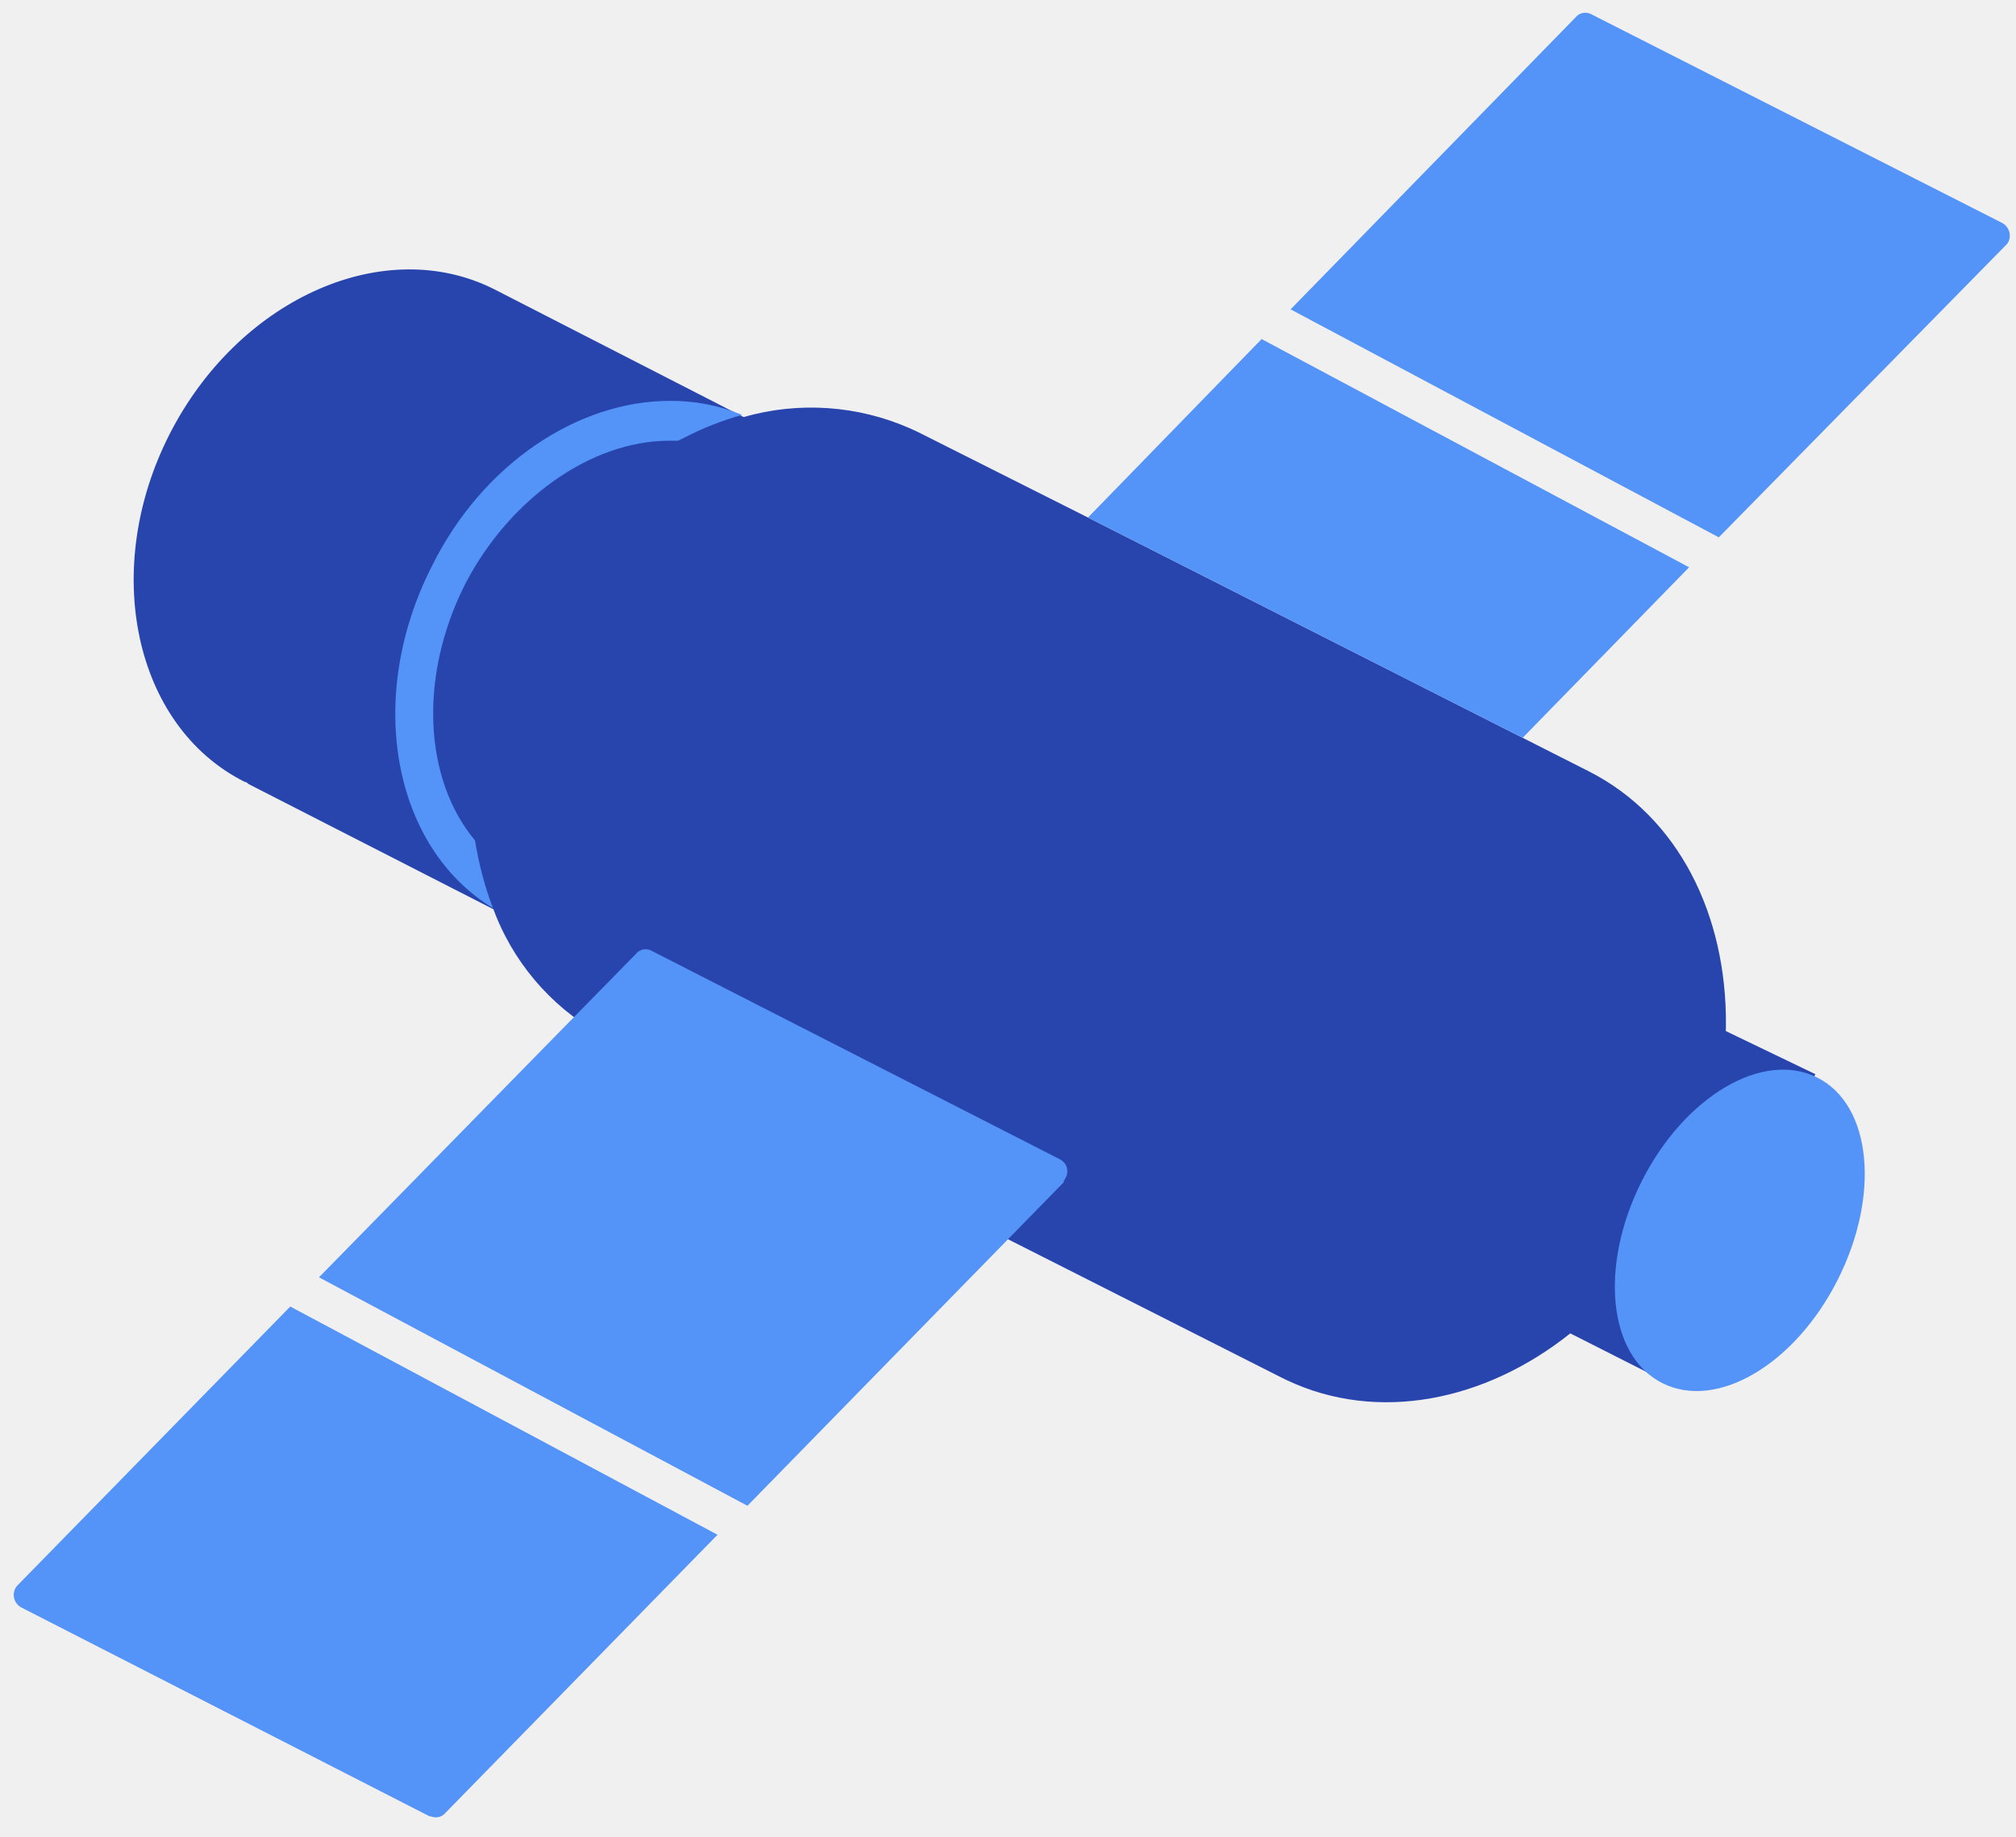
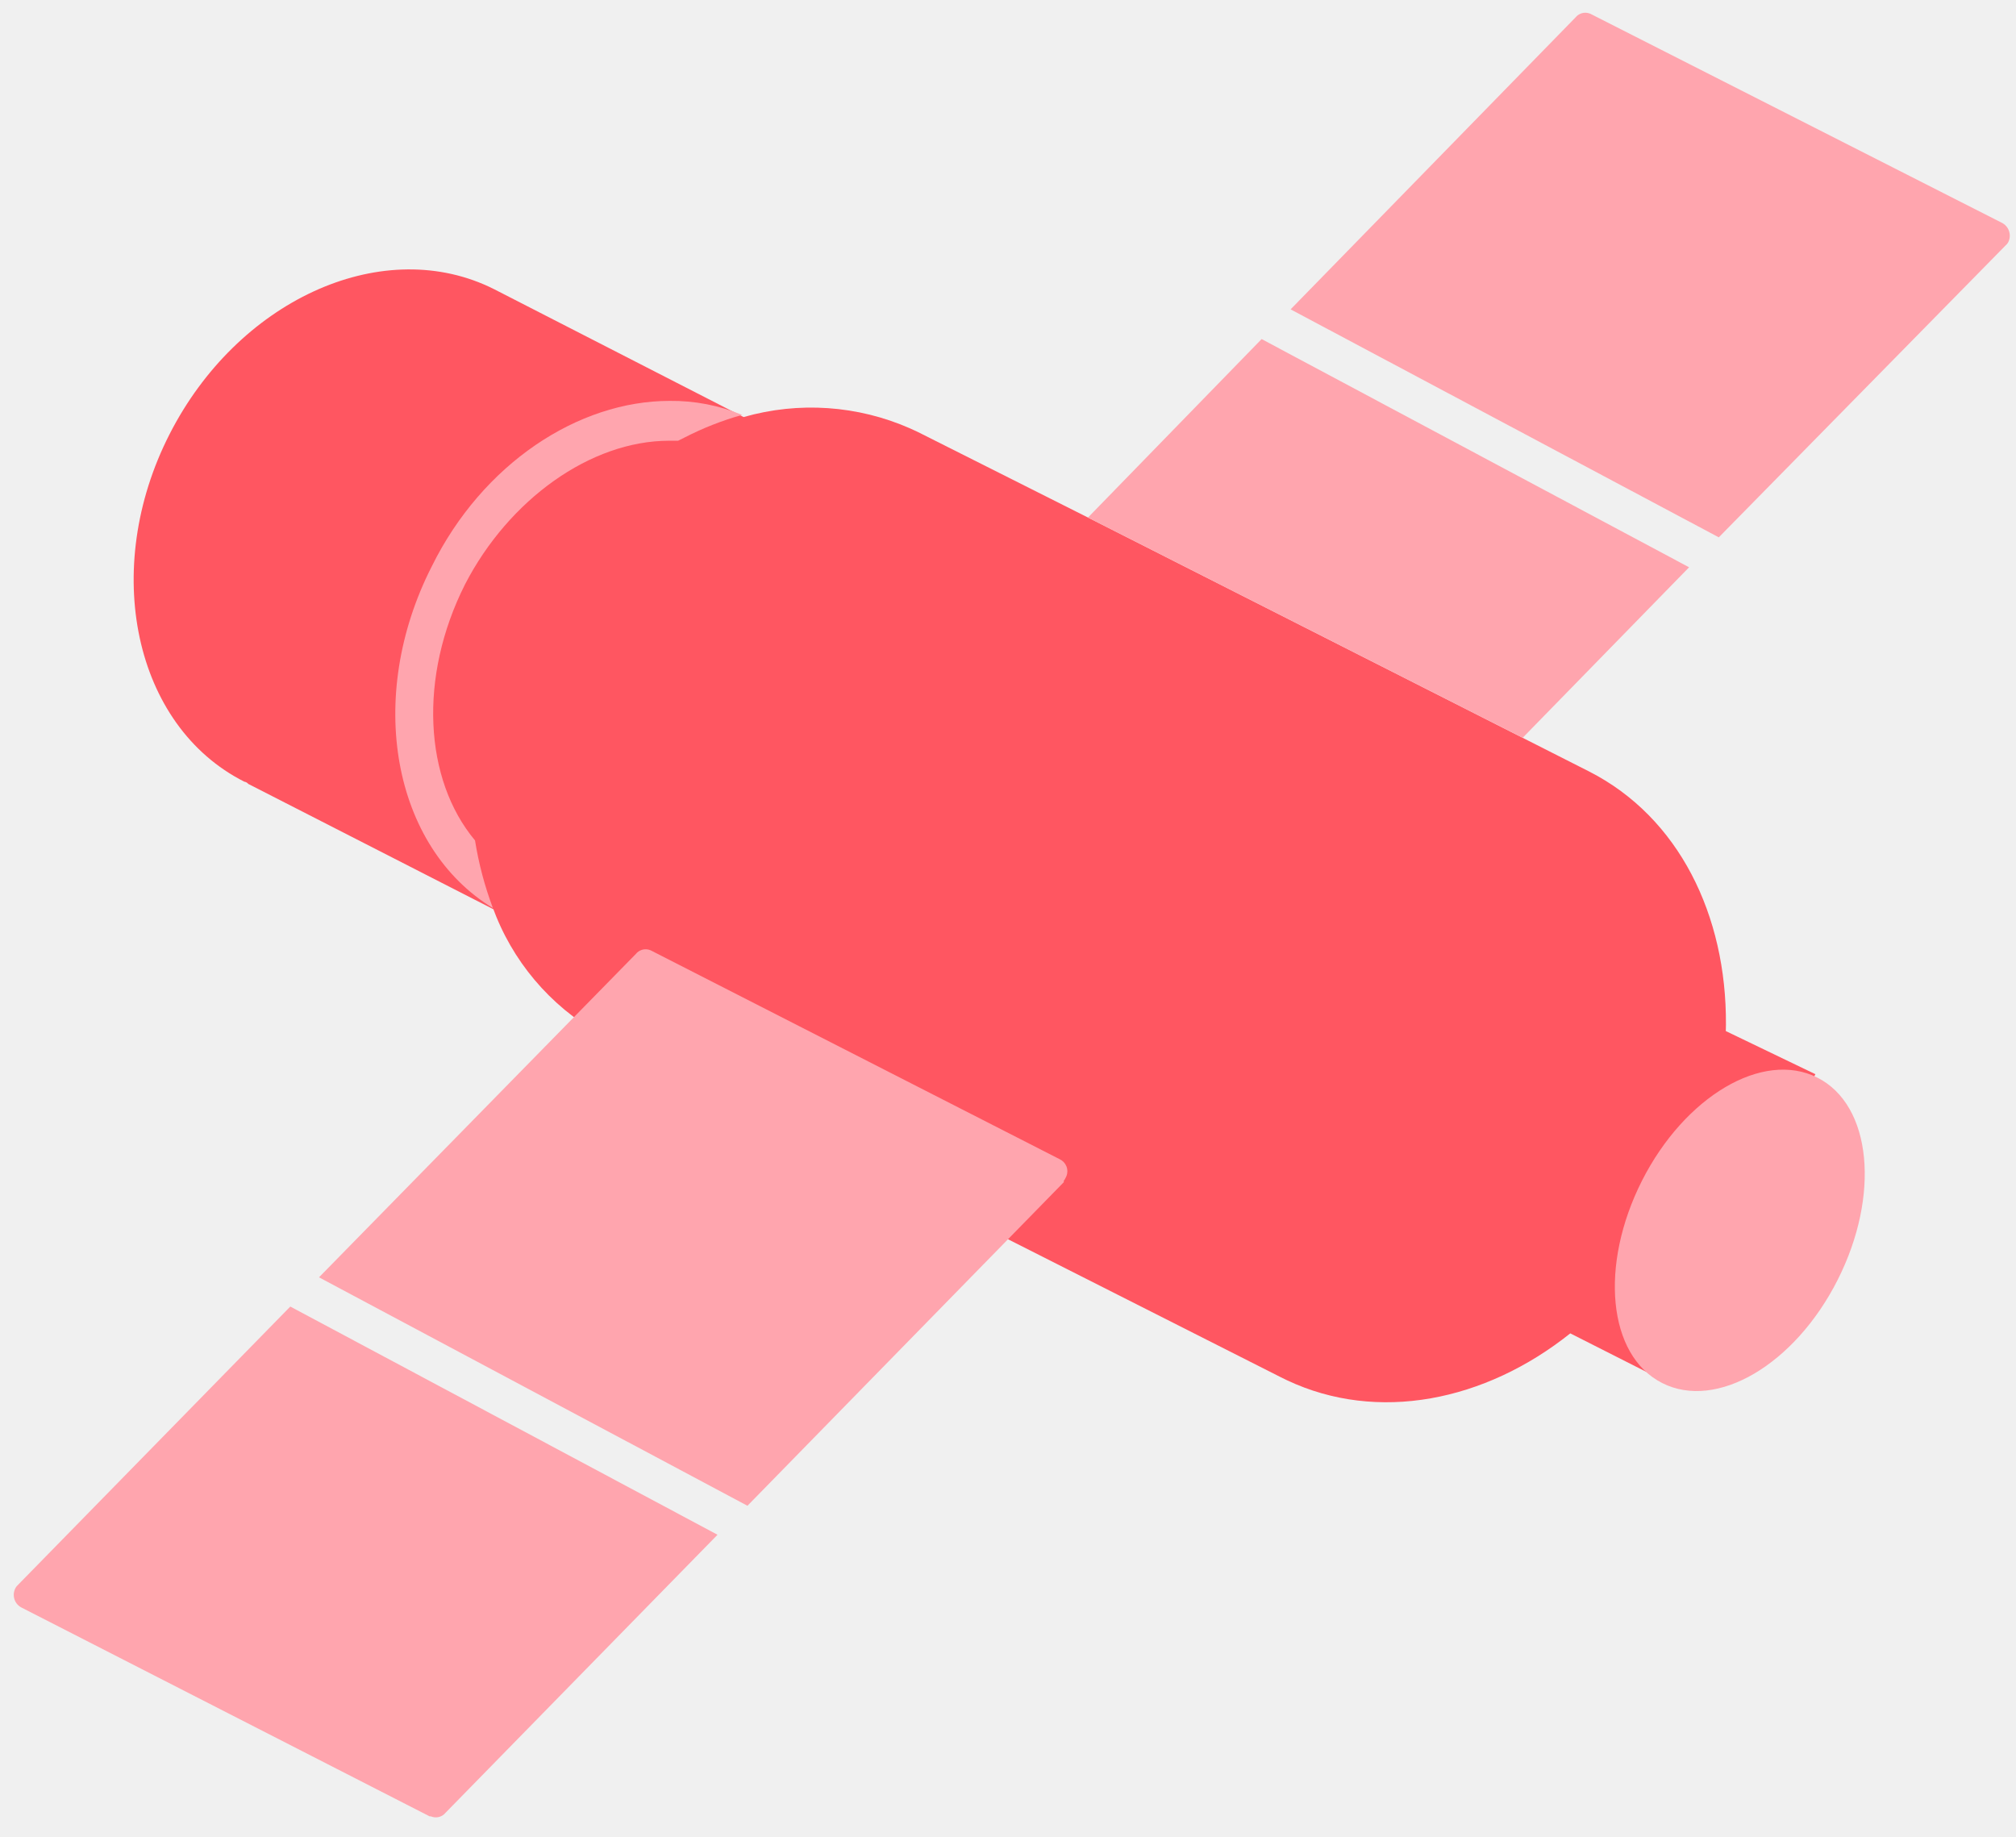
- <svg xmlns="http://www.w3.org/2000/svg" width="101" height="92">
-   <path fill="#2845AE" d="M8.494 21.754c3.39-6.65 10.486-9.942 15.99-7.397l.283.137 12.487 6.4a12.293 12.293 0 0 1 8.344.57l.391.18 8.518 4.284 25.118 12.728c4.488 2.291 6.878 7.2 6.843 12.677l-.006.322 4.488 2.161-7.744 15.281L78.67 66.8c-4.273 3.41-9.652 4.485-14.18 2.355l-.339-.166L30.66 52.05a.181.181 0 0 1-.146 0 11.942 11.942 0 0 1-5.653-6.133l-.142-.365-12.28-6.279a.325.325 0 0 0-.154-.102l-.04-.007c-5.542-2.795-7.2-10.647-3.75-17.41Z" />
-   <path fill="#5493F7" d="m14.544 65.456 21.403 11.433-13.624 13.926a.63.63 0 0 1-.738.182h-.06L1.065 80.53a.714.714 0 0 1-.23-1.062l13.709-14.013Zm17.953-17.88.099.033L53.09 58.075a.665.665 0 0 1 .34.843l-.05.1a.423.423 0 0 1-.084.134v.073l-15.85 16.212-21.464-11.445L31.857 47.79a.63.63 0 0 1 .64-.215Zm58.55 6.41c2.734 1.379 3.157 5.904 1.016 10.139-2.142 4.234-6.05 6.545-8.784 5.166-2.735-1.38-3.158-5.904-1.017-10.14 2.142-4.222 6.05-6.545 8.784-5.165ZM33.55 20.084a9.22 9.22 0 0 1 3.63.702c-1 .28-1.968.661-2.892 1.137l-.314.157h-.448c-3.944 0-8.034 2.952-10.224 7.187-2.347 4.646-2.056 9.788.496 12.837a17.39 17.39 0 0 0 .896 3.388c-5.021-3.049-6.413-10.538-3.061-17.12 2.54-5.142 7.332-8.288 11.917-8.288Zm29.655-3.098L84.622 28.42l-8.337 8.542-21.778-11.034 8.7-8.942ZM79.574.656l.1.033 20.604 10.466a.723.723 0 0 1 .35.943.508.508 0 0 1-.072.119L86.11 26.92 64.658 15.498 78.935.87a.63.63 0 0 1 .539-.23l.1.016Z" />
+ <svg xmlns="http://www.w3.org/2000/svg" width="101" height="92" viewBox="0 0 101 92" fill="none">
+   <g clip-path="url(#clip0_1_2)">
+     <path d="M8.494 21.754C11.884 15.104 18.98 11.812 24.484 14.357L24.767 14.494L37.254 20.894C40.017 20.103 42.969 20.305 45.598 21.464L45.989 21.644L54.507 25.928L79.625 38.656C84.113 40.947 86.503 45.856 86.468 51.333L86.462 51.655L90.95 53.816L83.206 69.097L78.67 66.8C74.397 70.21 69.018 71.285 64.49 69.155L64.151 68.989L30.66 52.05C30.637 52.06 30.612 52.065 30.587 52.065C30.562 52.065 30.537 52.06 30.514 52.05C27.954 50.752 25.947 48.574 24.861 45.917L24.719 45.552L12.439 39.273C12.399 39.225 12.345 39.189 12.285 39.171L12.245 39.164C6.703 36.369 5.044 28.517 8.494 21.754Z" fill="#FF5661" />
+     <path d="M14.544 65.456L35.947 76.889L22.323 90.815C22.237 90.922 22.118 90.997 21.985 91.03C21.851 91.063 21.711 91.051 21.585 90.997H21.525L1.065 80.53C0.974 80.481 0.895 80.413 0.832 80.331C0.77 80.248 0.727 80.153 0.705 80.052C0.683 79.951 0.683 79.847 0.706 79.746C0.728 79.645 0.772 79.55 0.835 79.468L14.544 65.456ZM32.497 47.576L32.596 47.609L53.09 58.075C53.243 58.146 53.363 58.273 53.426 58.429C53.49 58.586 53.491 58.761 53.43 58.918L53.38 59.018C53.361 59.068 53.332 59.113 53.296 59.152V59.225L37.446 75.437L15.982 63.992L31.857 47.79C31.932 47.697 32.032 47.628 32.146 47.59C32.259 47.551 32.381 47.547 32.497 47.576ZM91.047 53.986C93.781 55.365 94.204 59.89 92.063 64.125C89.921 68.359 86.013 70.67 83.279 69.291C80.544 67.911 80.121 63.387 82.262 59.151C84.404 54.929 88.313 52.606 91.047 53.986ZM33.55 20.084C34.795 20.07 36.03 20.309 37.18 20.786C36.18 21.066 35.212 21.447 34.288 21.923L33.974 22.08H33.526C29.582 22.08 25.492 25.032 23.302 29.267C20.955 33.913 21.246 39.055 23.798 42.104C23.982 43.261 24.282 44.396 24.694 45.492C19.673 42.443 18.281 34.954 21.633 28.372C24.173 23.23 28.965 20.084 33.55 20.084ZM63.205 16.986L84.622 28.42L76.285 36.962L54.507 25.928L63.207 16.986H63.205ZM79.574 0.656L79.674 0.689L100.278 11.155C100.447 11.236 100.579 11.38 100.644 11.556C100.709 11.732 100.703 11.926 100.628 12.098C100.61 12.141 100.585 12.181 100.556 12.217L86.11 26.92L64.658 15.498L78.935 0.87C78.999 0.791 79.082 0.729 79.176 0.689C79.27 0.648 79.372 0.632 79.474 0.64L79.574 0.656Z" fill="#FFA5AE" />
+   </g>
+   <defs>
+     <clipPath id="clip0_1_2">
+       <rect width="101" height="92" fill="white" />
+     </clipPath>
+   </defs>
</svg>
